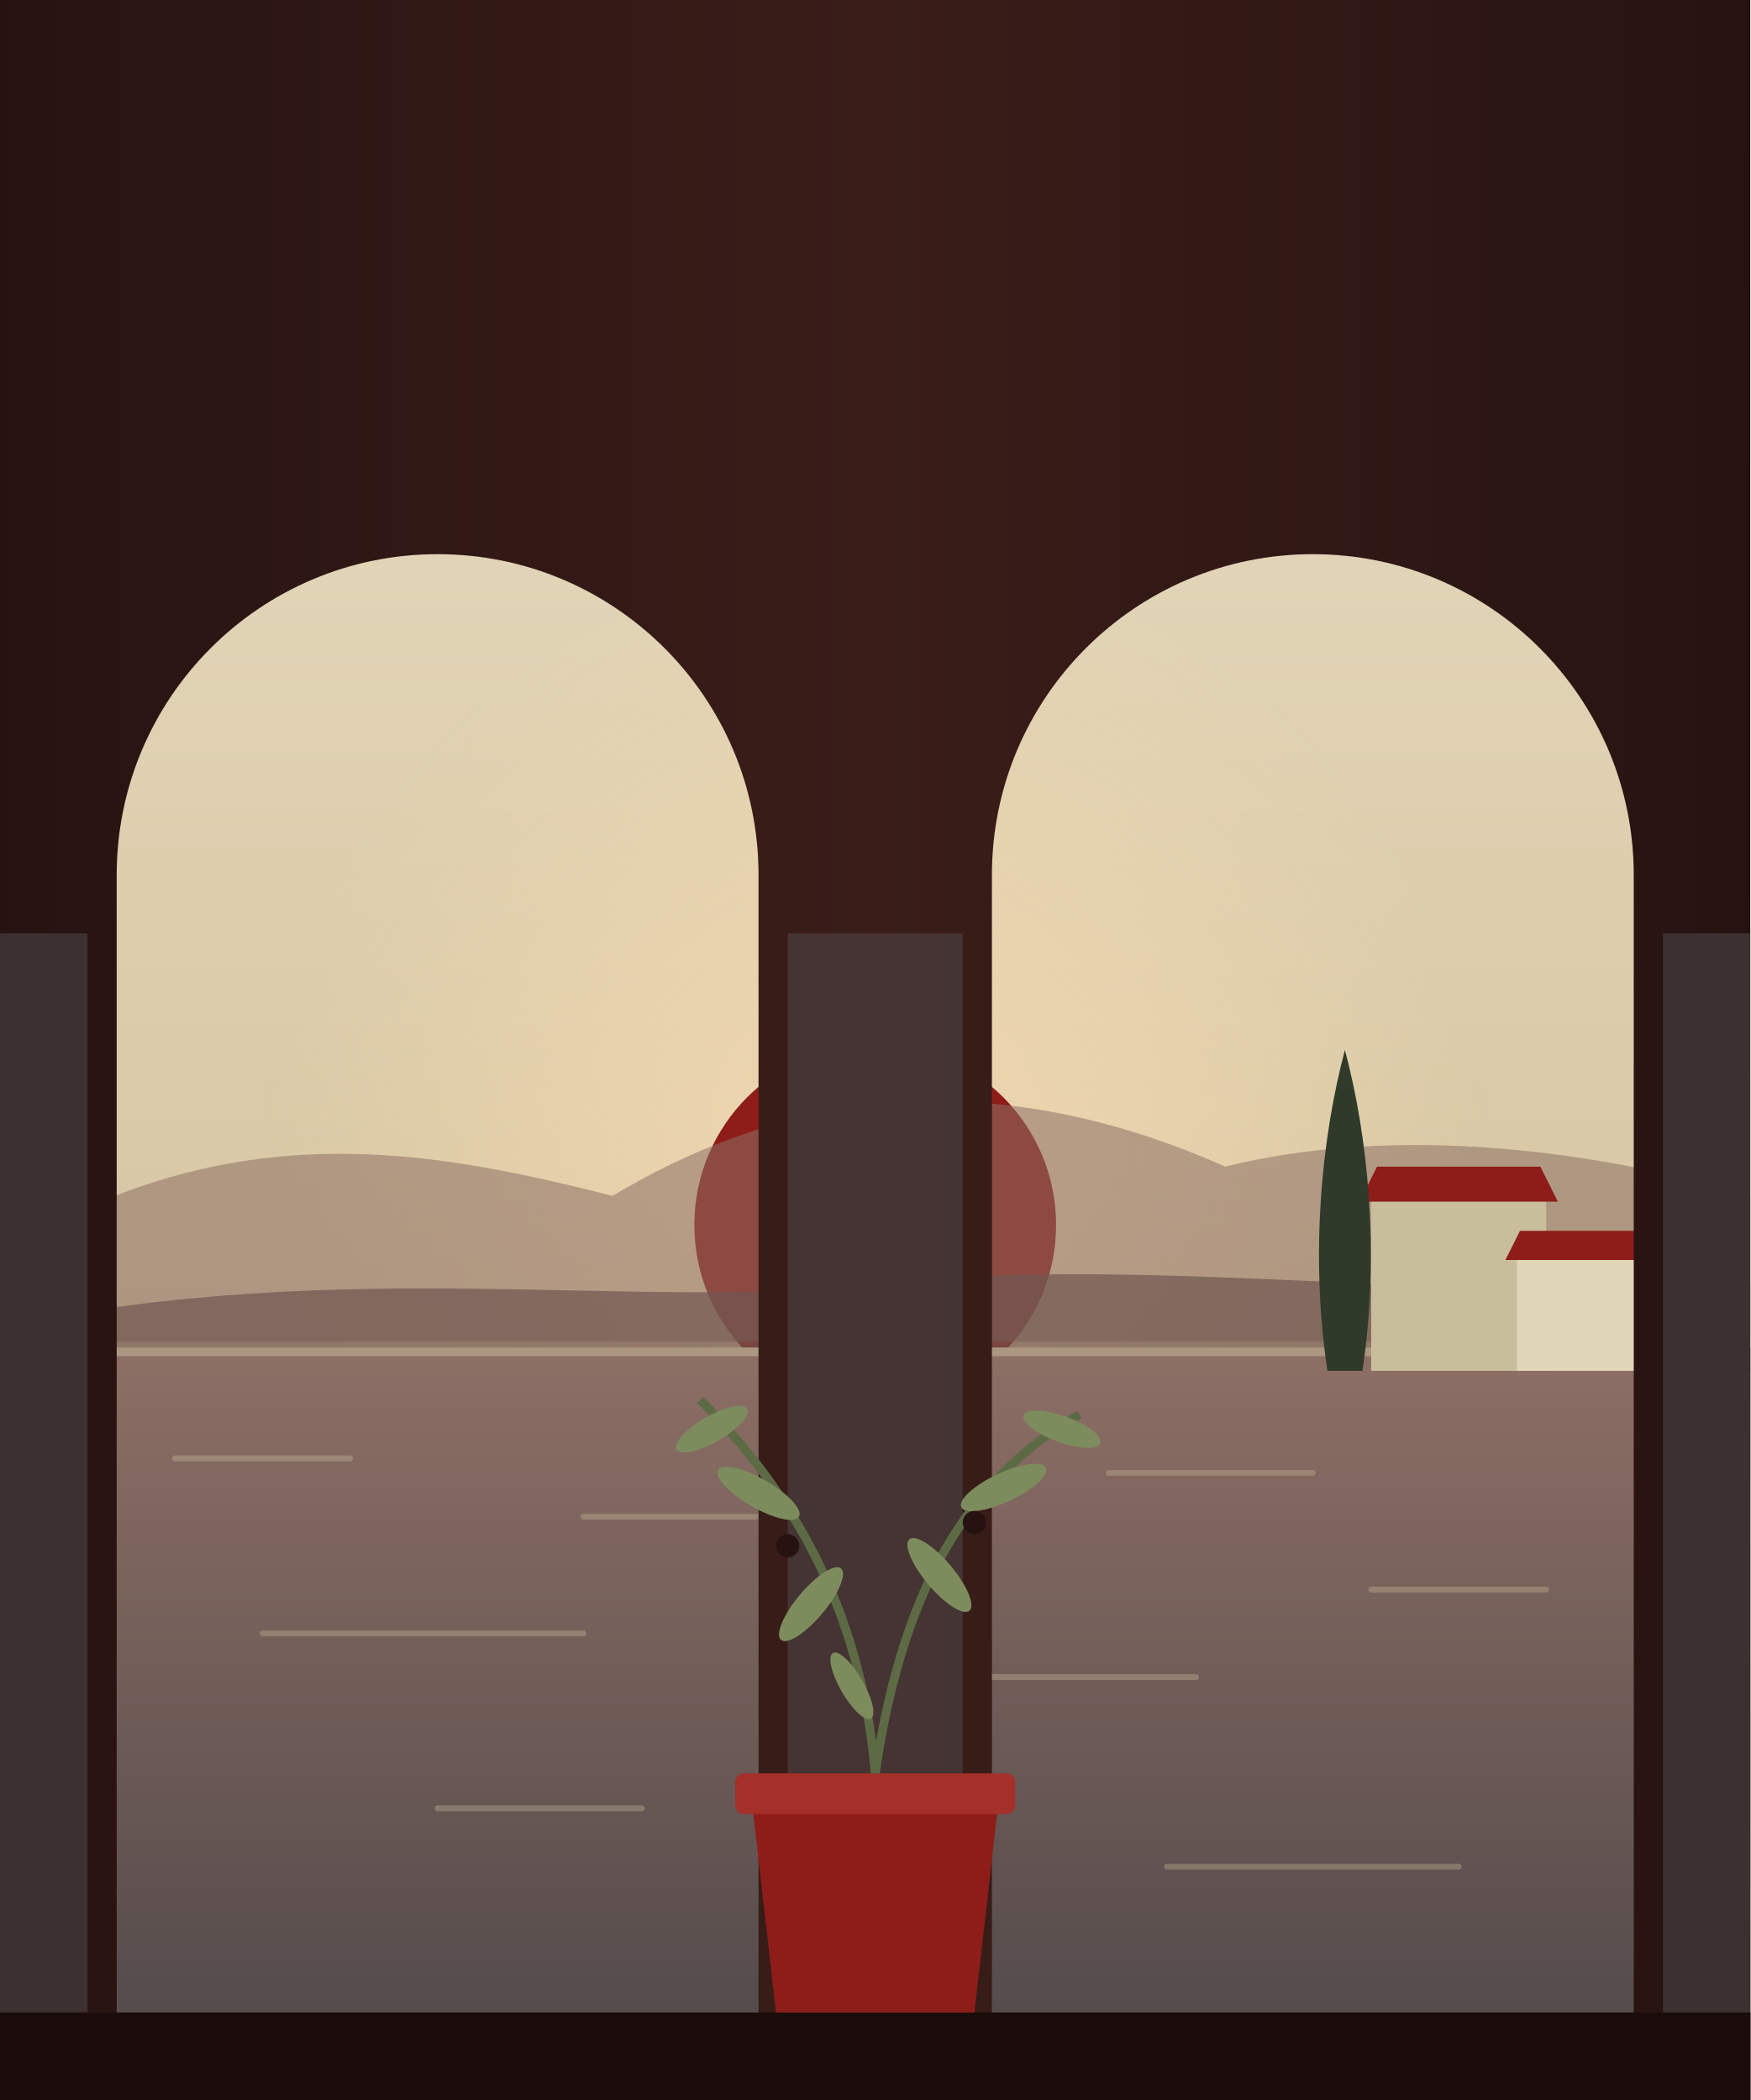
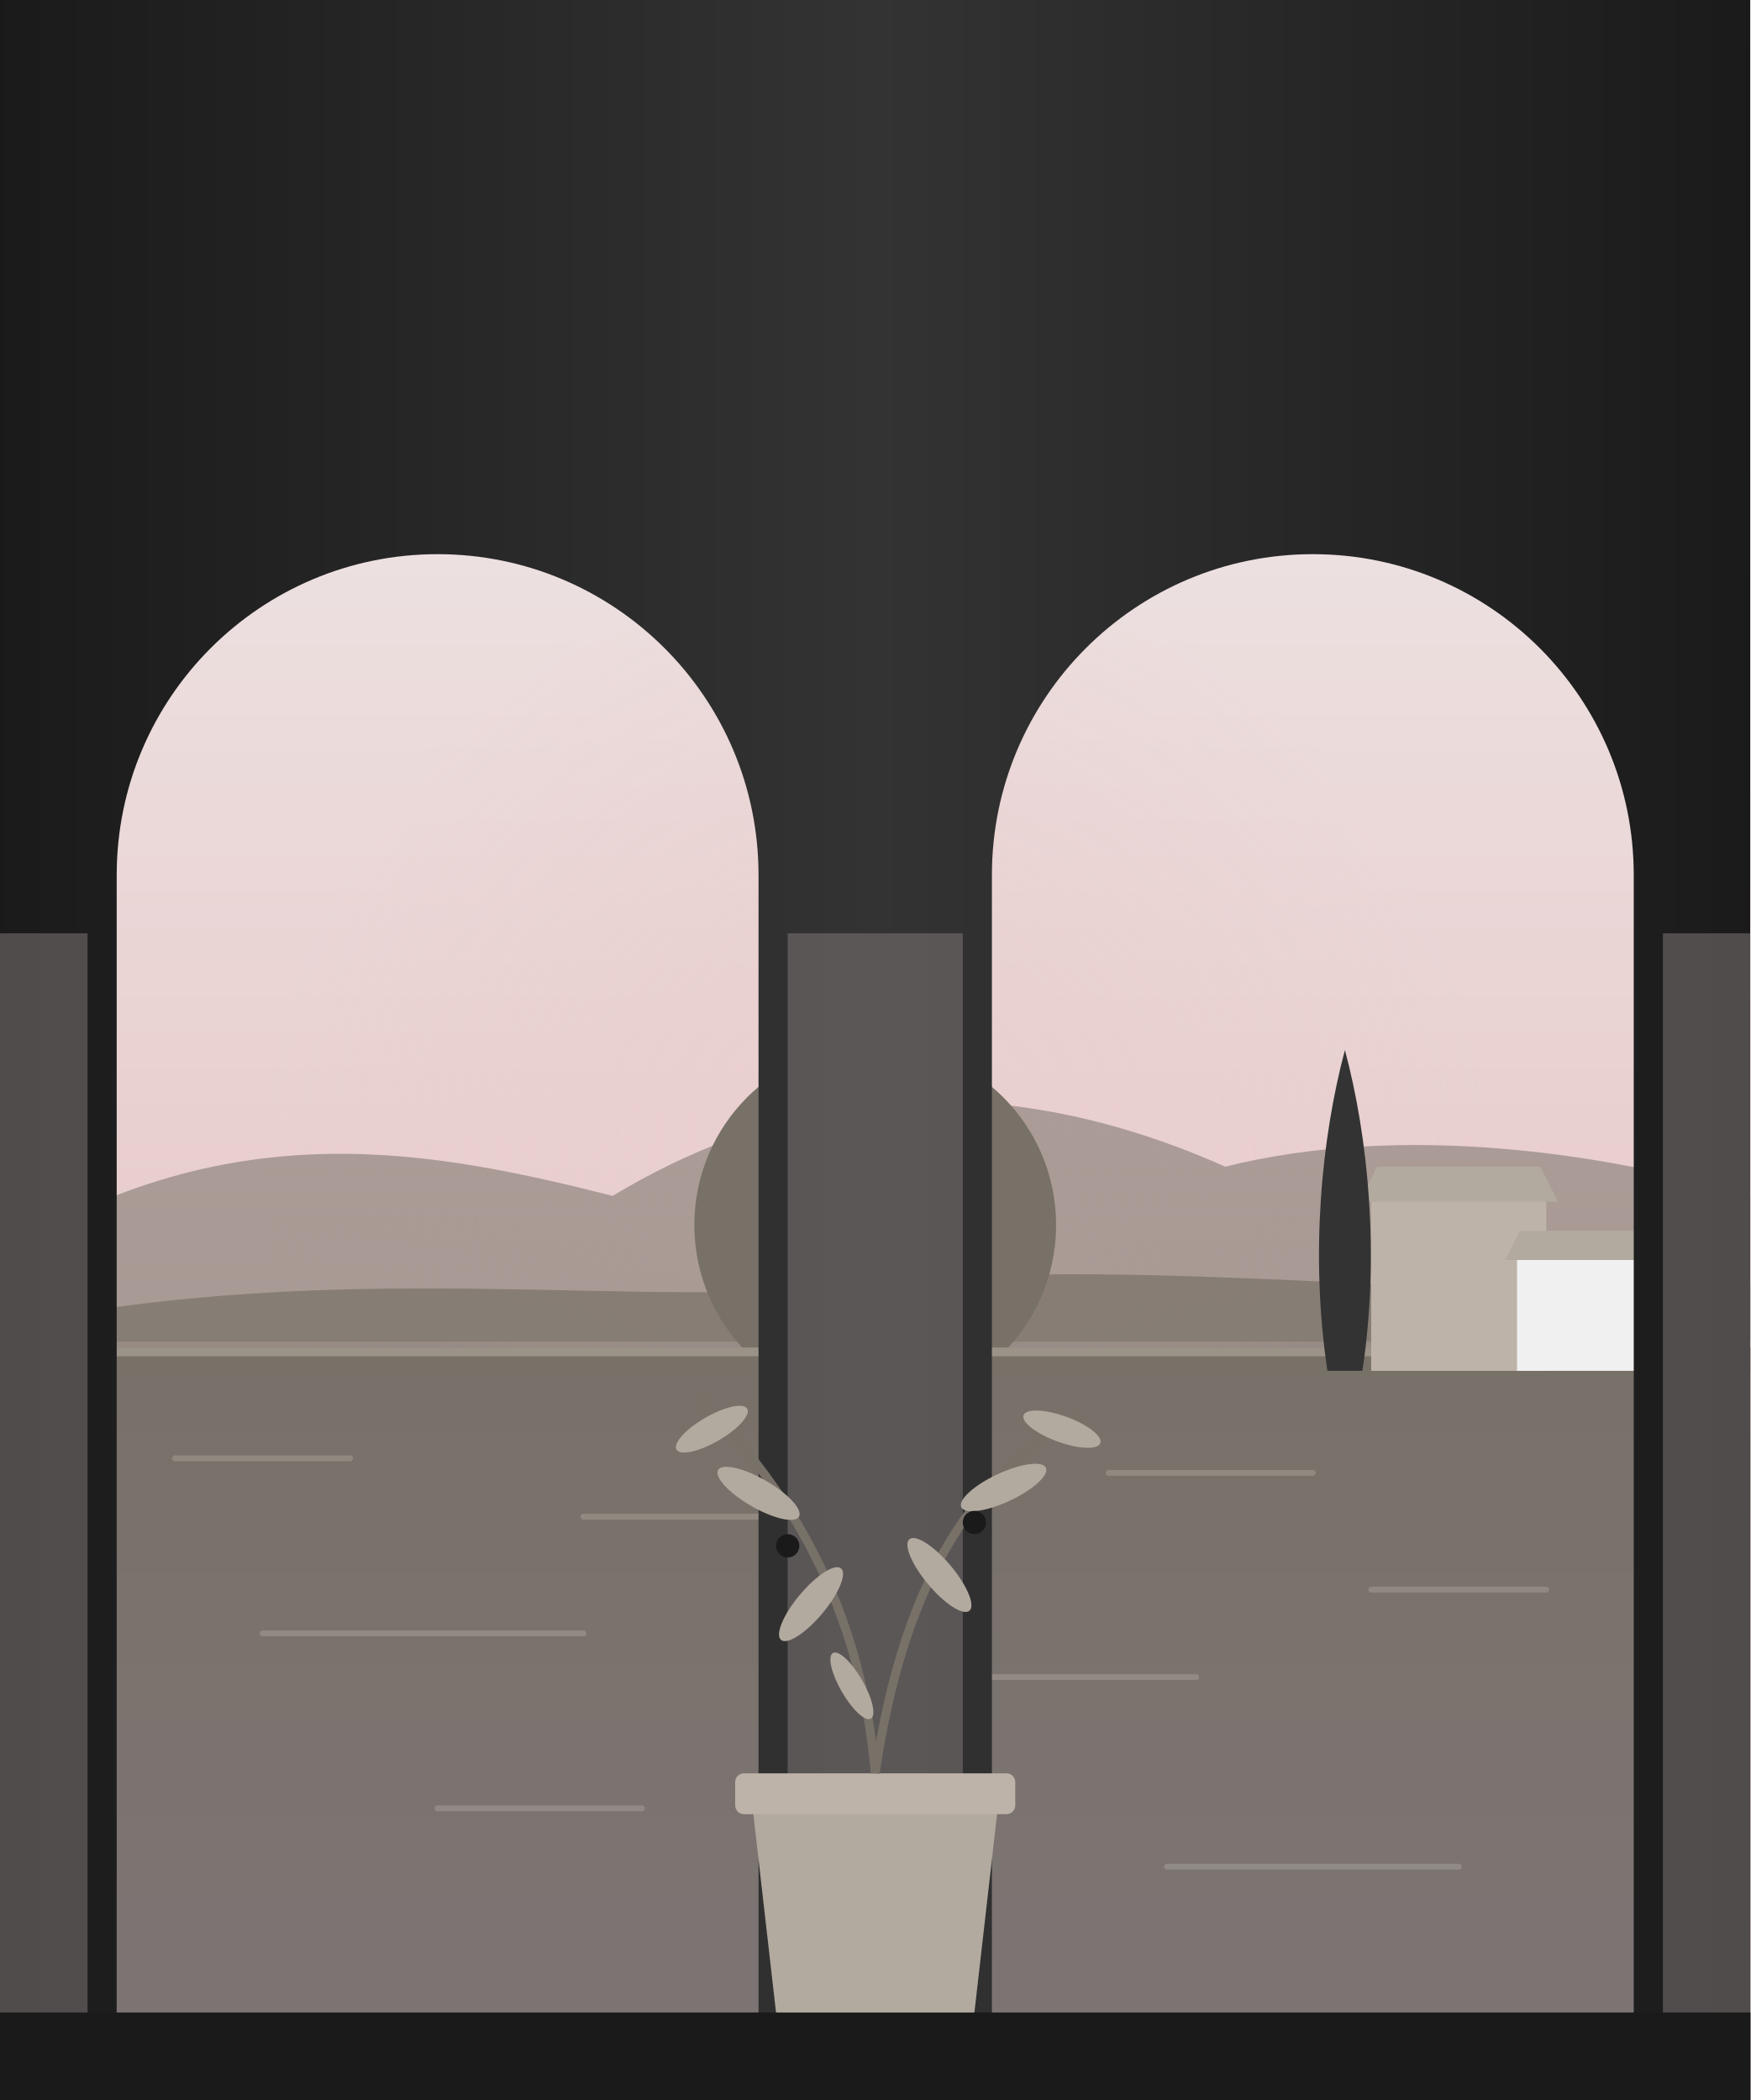
<svg xmlns="http://www.w3.org/2000/svg" viewBox="0 0 600 720" preserveAspectRatio="xMidYMid slice">
  <style>
    .sun{animation:rise 3.2s cubic-bezier(.2,.7,.2,1) both}
    .glow{animation:breathe 7s ease-in-out infinite alternate}
    .waves{animation:drift 9s ease-in-out infinite alternate}
    .branch{transform-origin:0 -82px;animation:sway 6s ease-in-out infinite alternate}
    @keyframes rise{from{transform:translateY(90px);opacity:.2}to{transform:none;opacity:1}}
    @keyframes breathe{from{opacity:.55}to{opacity:1}}
    @keyframes drift{from{transform:translateX(-14px)}to{transform:translateX(14px)}}
    @keyframes sway{from{transform:rotate(-1.5deg)}to{transform:rotate(1.5deg)}}
    @media (prefers-reduced-motion:reduce){*{animation:none!important}}
  </style>
  <defs>
    <linearGradient id="sky" x1="0" y1="0" x2="0" y2="1">
-       <stop offset="0" stop-color="#E9DFC6" />
-       <stop offset=".55" stop-color="#D9C9A6" />
-       <stop offset="1" stop-color="#C9A98F" />
+       <stop offset="0" stop-color="#F0F0F0" />
+       <stop offset=".55" stop-color="#E9CFCF" />
+       <stop offset="1" stop-color="#BEB3A8" />
    </linearGradient>
    <linearGradient id="sea" x1="0" y1="0" x2="0" y2="1">
-       <stop offset="0" stop-color="#8D6F65" />
-       <stop offset="1" stop-color="#4E4749" />
+       <stop offset="0" stop-color="#787168" />
+       <stop offset="1" stop-color="#7D7575" />
    </linearGradient>
    <linearGradient id="wall" x1="0" y1="0" x2="1" y2="0">
-       <stop offset="0" stop-color="#261311" />
-       <stop offset=".5" stop-color="#3a1d19" />
-       <stop offset="1" stop-color="#261311" />
+       <stop offset="0" stop-color="#1A1A1A" />
+       <stop offset=".5" stop-color="#333333" />
+       <stop offset="1" stop-color="#1A1A1A" />
    </linearGradient>
    <radialGradient id="glow" cx=".5" cy=".5" r=".5">
-       <stop offset="0" stop-color="#F3D9B0" stop-opacity=".9" />
-       <stop offset="1" stop-color="#F3D9B0" stop-opacity="0" />
+       <stop offset="0" stop-color="#E9CFCF" stop-opacity=".9" />
+       <stop offset="1" stop-color="#E9CFCF" stop-opacity="0" />
    </radialGradient>
    <mask id="arches">
      <rect width="600" height="720" fill="#fff" />
      <path d="M40 720V300a110 110 0 0 1 220 0v420z" fill="#000" />
      <path d="M340 720V300a110 110 0 0 1 220 0v420z" fill="#000" />
    </mask>
  </defs>
  <rect width="600" height="720" fill="url(#sky)" />
  <circle class="glow" cx="300" cy="400" r="210" fill="url(#glow)" />
-   <circle class="sun" cx="300" cy="420" r="62" fill="#8E1D19" />
-   <path d="M0 430 C80 380 150 395 210 410 C260 380 330 360 420 400 C480 385 550 395 600 410 V460 H0Z" fill="#8D6F65" opacity=".55" />
-   <path d="M0 455 C120 430 220 450 300 440 C400 430 500 448 600 440 V470 H0Z" fill="#6f5650" opacity=".7" />
+   <circle class="sun" cx="300" cy="420" r="62" fill="#787168" />
+   <path d="M0 430 C80 380 150 395 210 410 C260 380 330 360 420 400 C480 385 550 395 600 410 V460 H0Z" fill="#787168" opacity=".55" />
+   <path d="M0 455 C120 430 220 450 300 440 C400 430 500 448 600 440 V470 H0Z" fill="#787168" opacity=".7" />
  <rect y="462" width="600" height="258" fill="url(#sea)" />
-   <g class="waves" stroke="#C9BE9B" stroke-width="2" stroke-linecap="round" opacity=".35" fill="none">
+   <g class="waves" stroke="#BEB3A8" stroke-width="2" stroke-linecap="round" opacity=".35" fill="none">
    <path d="M60 500h60M200 520h90M380 505h70M90 560h110M330 575h80M470 545h60M150 620h70M400 640h100" />
  </g>
-   <rect y="462" width="600" height="3" fill="#C9BE9B" opacity=".5" />
-   <path d="M470 470 L470 410 h60 v60z" fill="#C9BE9B" />
-   <path d="M466 412 h68 l-6 -12 h-56z" fill="#8E1D19" />
-   <path d="M520 470 V430 h50 v40z" fill="#e2d6b8" />
-   <path d="M516 432 h58 l-5 -10 h-48z" fill="#8E1D19" />
-   <path d="M455 470 c-6 -40 -2 -80 6 -110 c8 30 12 70 6 110z" fill="#2f3a2a" />
+   <rect y="462" width="600" height="3" fill="#BEB3A8" opacity=".5" />
+   <path d="M470 470 L470 410 h60 v60z" fill="#BEB3A8" />
+   <path d="M466 412 h68 l-6 -12 h-56z" fill="#B2AA9F" />
+   <path d="M520 470 V430 h50 v40z" fill="#F0F0F0" />
+   <path d="M516 432 h58 l-5 -10 h-48z" fill="#B2AA9F" />
+   <path d="M455 470 c-6 -40 -2 -80 6 -110 c8 30 12 70 6 110z" fill="#333333" />
  <rect width="600" height="720" fill="url(#wall)" mask="url(#arches)" />
-   <g fill="#4E4749" opacity=".55">
+   <g fill="#7D7575" opacity=".55">
    <rect x="270" y="320" width="60" height="400" />
    <rect x="0" y="320" width="30" height="400" />
    <rect x="570" y="320" width="30" height="400" />
  </g>
-   <rect x="0" y="690" width="600" height="30" fill="#1a0c0b" />
+   <rect x="0" y="690" width="600" height="30" fill="#1A1A1A" />
  <g transform="translate(300 690)">
-     <path d="M-34 0 L-42 -70 h84 L34 0z" fill="#8E1D19" />
-     <rect x="-48" y="-82" width="96" height="14" rx="3" fill="#a5302a" />
-     <g class="branch" stroke="#5d6b45" stroke-width="3" fill="none">
+     <path d="M-34 0 L-42 -70 h84 L34 0z" fill="#B2AA9F" />
+     <rect x="-48" y="-82" width="96" height="14" rx="3" fill="#BEB3A8" />
+     <g class="branch" stroke="#787168" stroke-width="3" fill="none">
      <path d="M0 -82 C-5 -140 -30 -180 -60 -210" />
      <path d="M0 -82 C10 -150 35 -185 70 -205" />
    </g>
-     <g fill="#7d8c5c">
+     <g fill="#B2AA9F">
      <ellipse cx="-22" cy="-140" rx="16" ry="5" transform="rotate(-50 -22 -140)" />
      <ellipse cx="-40" cy="-178" rx="16" ry="5" transform="rotate(30 -40 -178)" />
      <ellipse cx="-56" cy="-200" rx="14" ry="4.5" transform="rotate(-30 -56 -200)" />
      <ellipse cx="22" cy="-150" rx="16" ry="5" transform="rotate(50 22 -150)" />
      <ellipse cx="44" cy="-180" rx="16" ry="5" transform="rotate(-25 44 -180)" />
      <ellipse cx="64" cy="-200" rx="14" ry="4.5" transform="rotate(20 64 -200)" />
      <ellipse cx="-8" cy="-112" rx="13" ry="4" transform="rotate(60 -8 -112)" />
    </g>
-     <circle cx="-30" cy="-160" r="4" fill="#261311" />
-     <circle cx="34" cy="-168" r="4" fill="#261311" />
+     <circle cx="-30" cy="-160" r="4" fill="#1A1A1A" />
+     <circle cx="34" cy="-168" r="4" fill="#1A1A1A" />
  </g>
</svg>
